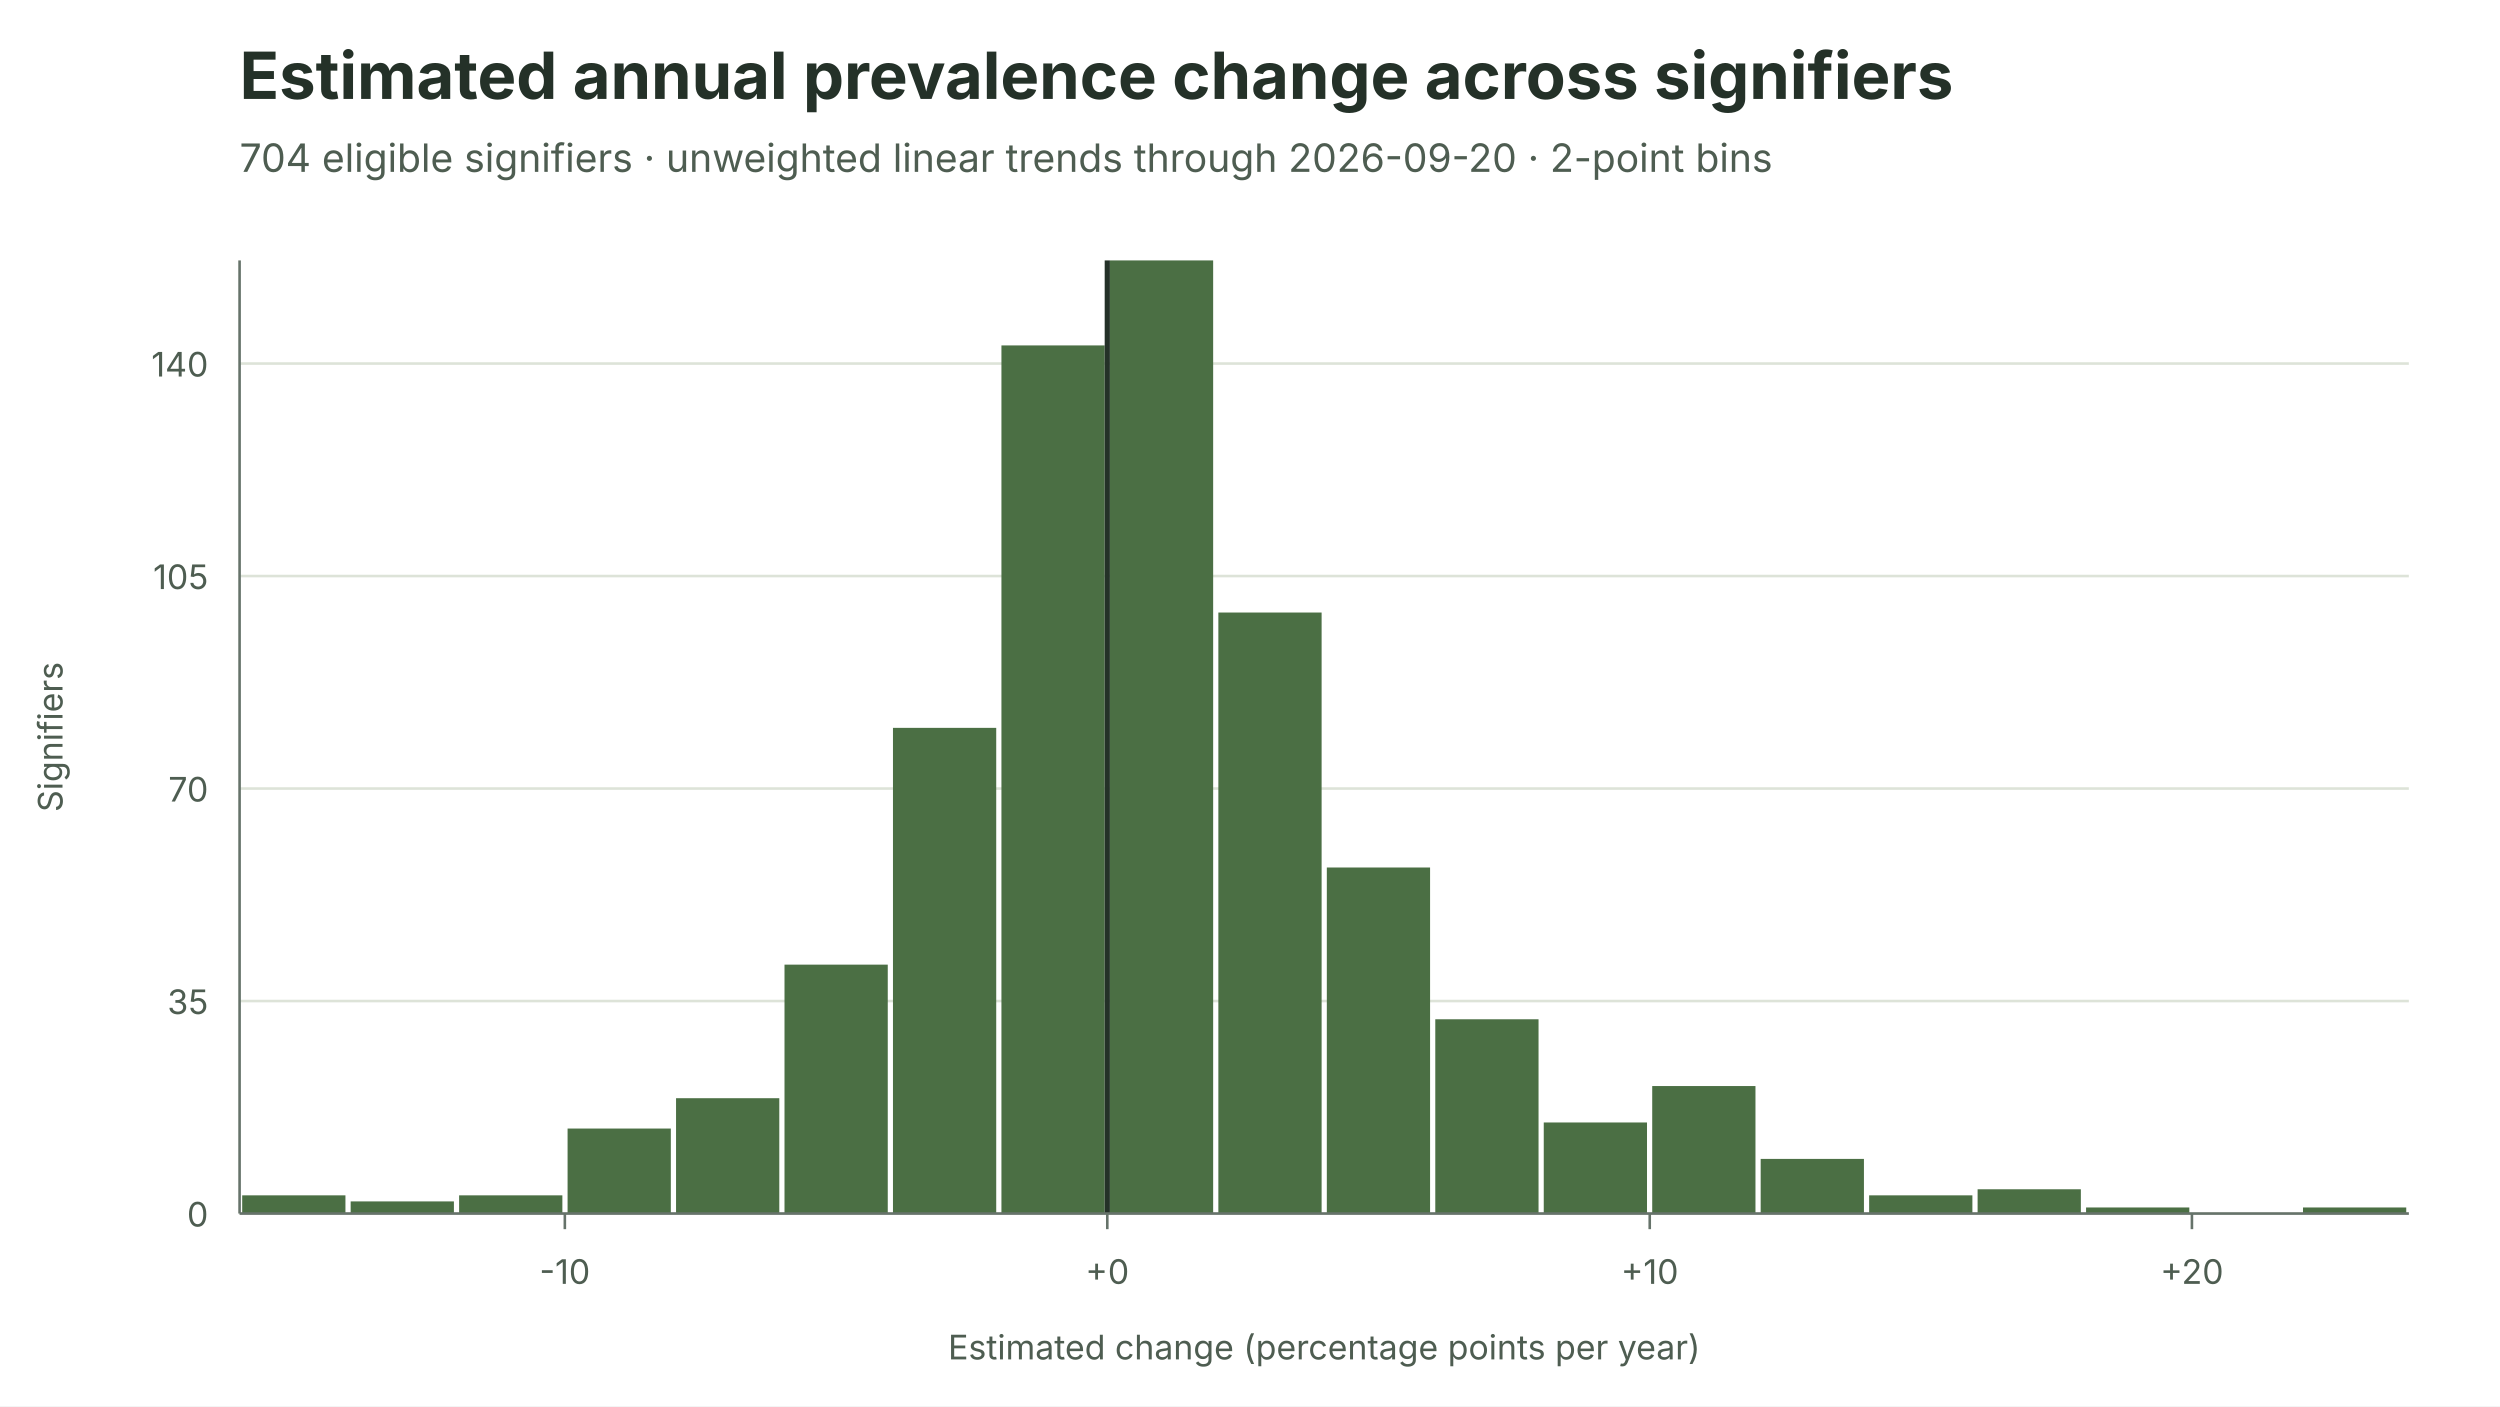
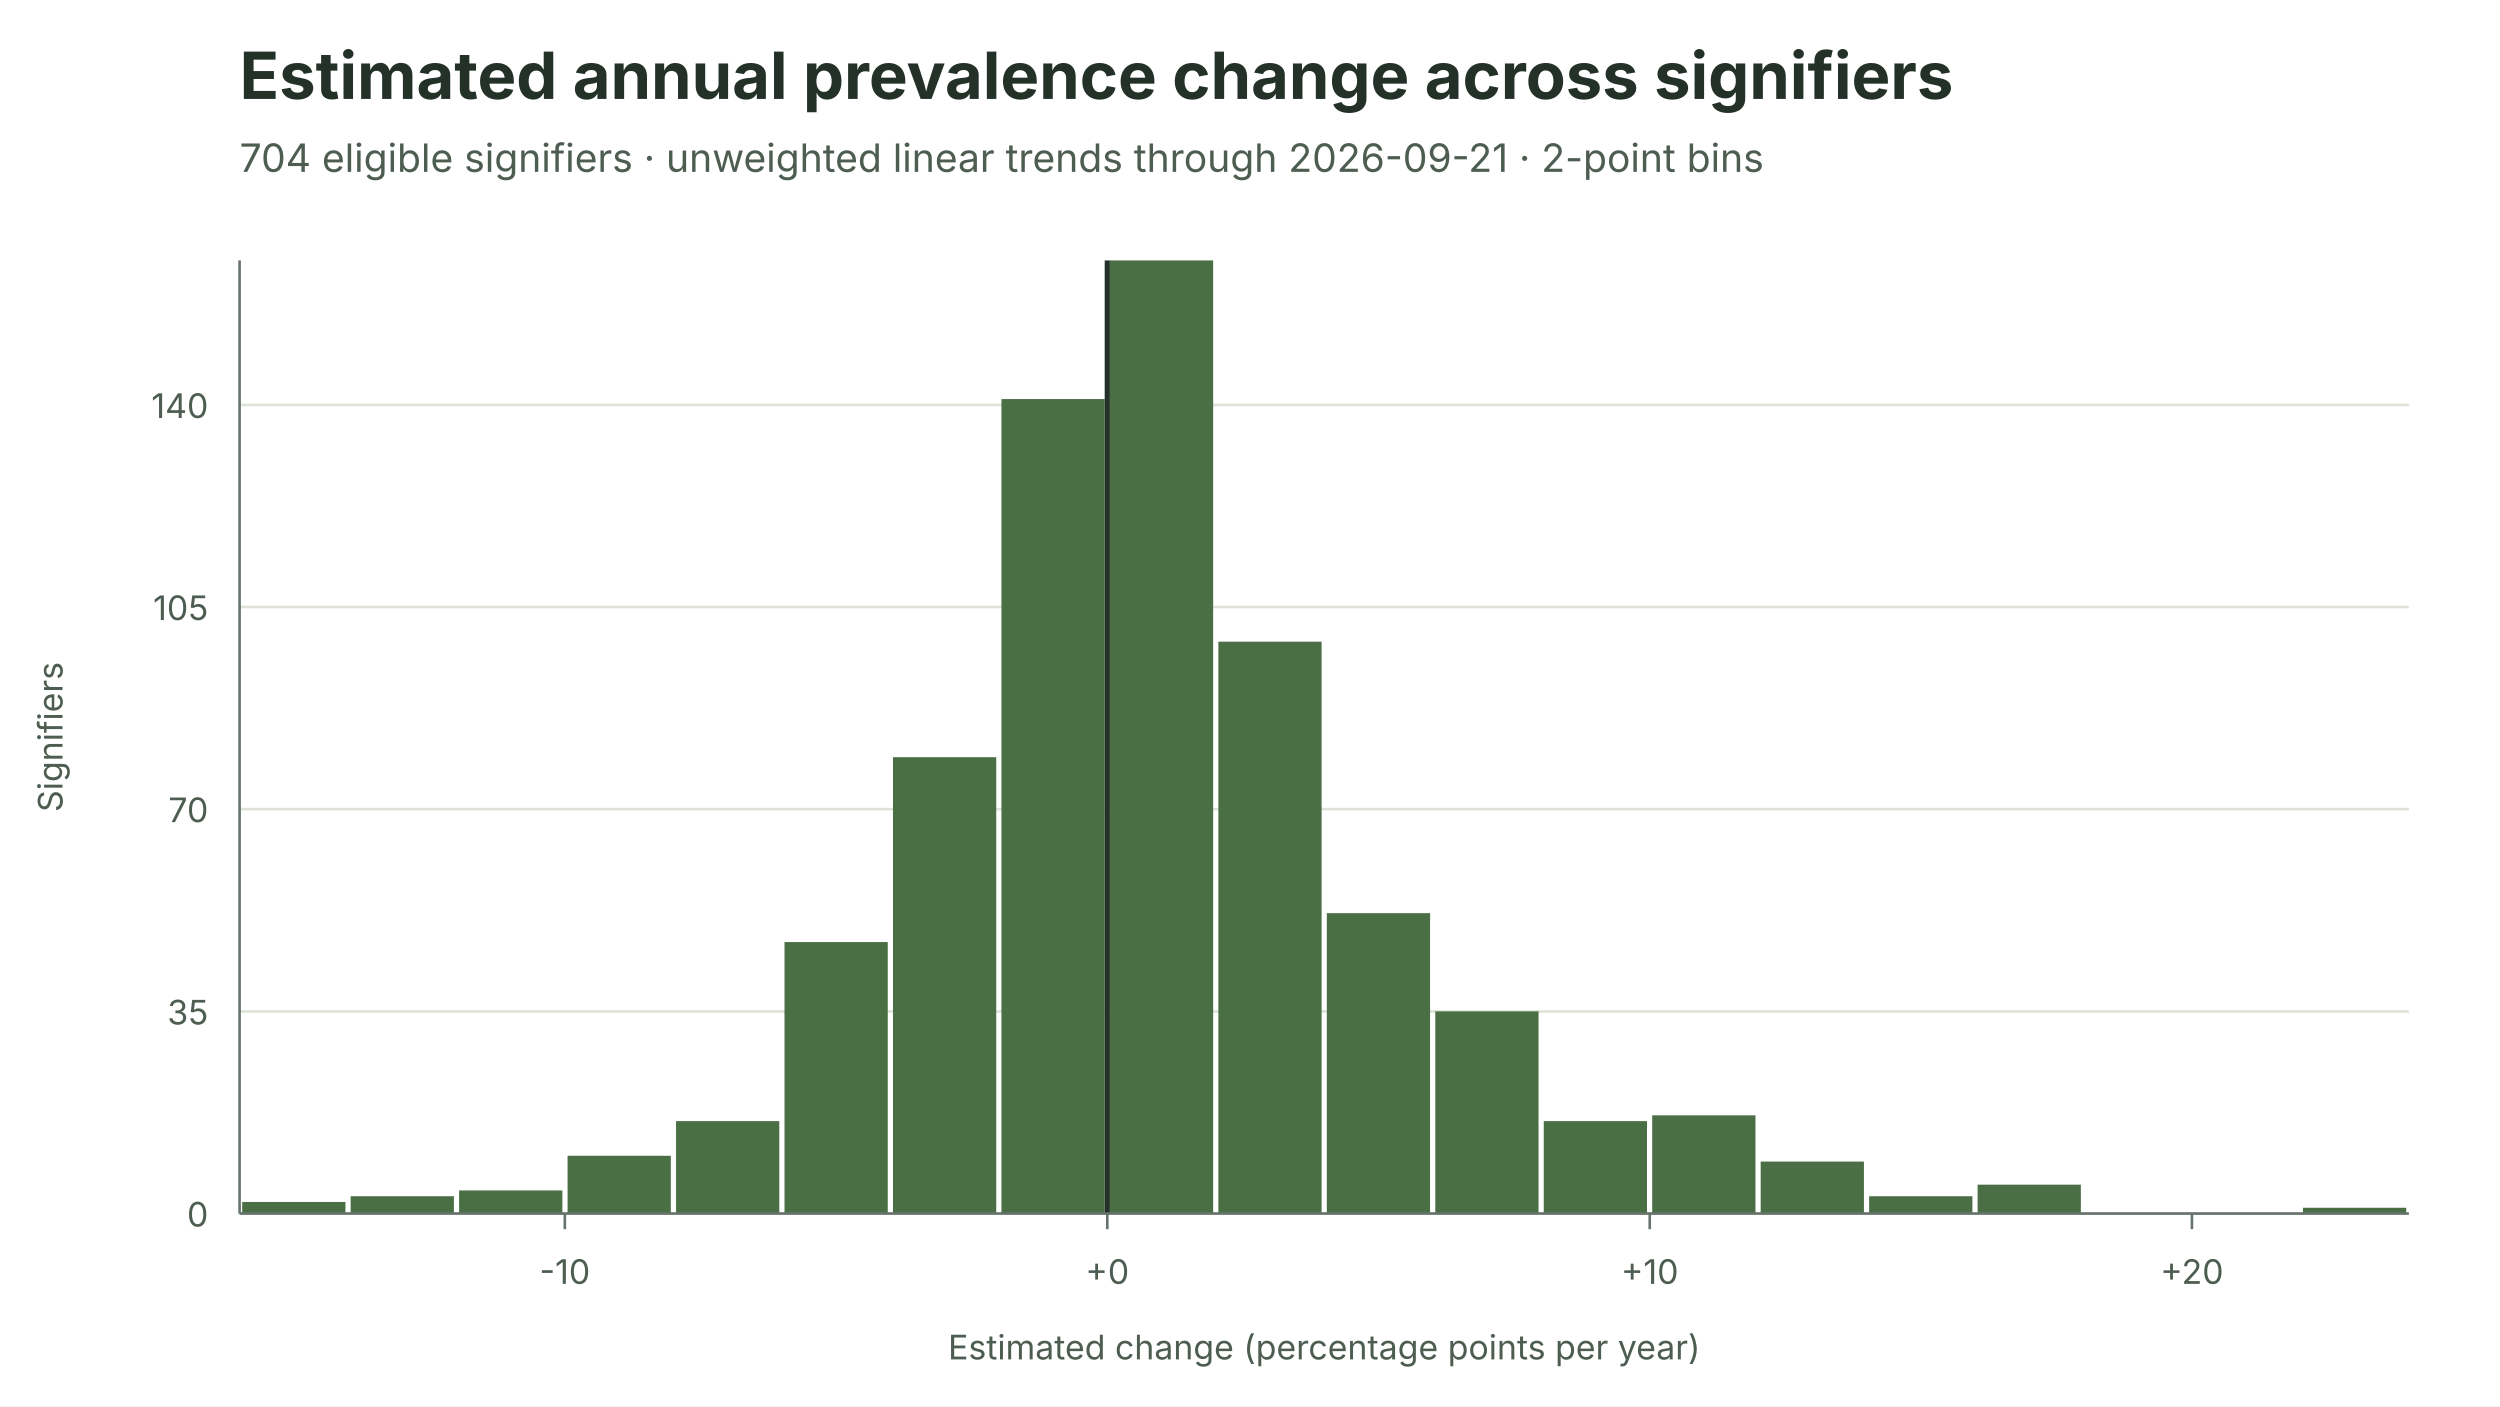
<svg xmlns="http://www.w3.org/2000/svg" width="960" height="540" viewBox="0 0 960 540" role="img" aria-labelledby="title desc">
  <rect width="960" height="540" fill="#ffffff" />
  <style>
    text { font-family: system-ui, -apple-system, sans-serif; fill: #243128; }
    .title { font-size: 25px; font-weight: 700; }
    .subtitle { font-size: 15px; fill: #4e5d51; }
    .axis { stroke: #66736a; stroke-width: 1; }
    .grid { stroke: #dde3d8; stroke-width: 1; }
    .tick { font-size: 13px; fill: #4e5d51; }
  </style>
  <text class="title" x="92" y="38">Estimated annual prevalence change across signifiers</text>
-   <text class="subtitle" x="92" y="66">704 eligible signifiers · unweighted linear trends through 2026-09-20 · 2-point bins</text>
+   <text class="subtitle" x="92" y="66">704 eligible signifiers · unweighted linear trends through 2026-09-21 · 2-point bins</text>
  <line class="grid" x1="92" y1="466.0" x2="925" y2="466.0" />
  <text class="tick" text-anchor="end" x="80" y="471.0">0</text>
-   <line class="grid" x1="92" y1="384.4" x2="925" y2="384.4" />
-   <text class="tick" text-anchor="end" x="80" y="389.4">35</text>
-   <line class="grid" x1="92" y1="302.8" x2="925" y2="302.8" />
-   <text class="tick" text-anchor="end" x="80" y="307.8">70</text>
-   <line class="grid" x1="92" y1="221.2" x2="925" y2="221.2" />
-   <text class="tick" text-anchor="end" x="80" y="226.2">105</text>
-   <line class="grid" x1="92" y1="139.6" x2="925" y2="139.6" />
-   <text class="tick" text-anchor="end" x="80" y="144.6">140</text>
-   <rect x="93.00" y="459.01" width="39.65" height="6.99" fill="#4B6F44" />
-   <rect x="134.65" y="461.34" width="39.65" height="4.66" fill="#4B6F44" />
-   <rect x="176.30" y="459.01" width="39.65" height="6.99" fill="#4B6F44" />
-   <rect x="217.95" y="433.36" width="39.65" height="32.64" fill="#4B6F44" />
-   <rect x="259.60" y="421.71" width="39.65" height="44.29" fill="#4B6F44" />
-   <rect x="301.25" y="370.42" width="39.65" height="95.58" fill="#4B6F44" />
-   <rect x="342.90" y="279.50" width="39.65" height="186.50" fill="#4B6F44" />
-   <rect x="384.55" y="132.64" width="39.65" height="333.36" fill="#4B6F44" />
+   <line class="grid" x1="92" y1="388.4" x2="925" y2="388.4" />
+   <text class="tick" text-anchor="end" x="80" y="393.4">35</text>
+   <line class="grid" x1="92" y1="310.7" x2="925" y2="310.7" />
+   <text class="tick" text-anchor="end" x="80" y="315.7">70</text>
+   <line class="grid" x1="92" y1="233.1" x2="925" y2="233.1" />
+   <text class="tick" text-anchor="end" x="80" y="238.1">105</text>
+   <line class="grid" x1="92" y1="155.5" x2="925" y2="155.5" />
+   <text class="tick" text-anchor="end" x="80" y="160.5">140</text>
+   <rect x="93.00" y="461.56" width="39.65" height="4.44" fill="#4B6F44" />
+   <rect x="134.65" y="459.35" width="39.65" height="6.65" fill="#4B6F44" />
+   <rect x="176.30" y="457.13" width="39.65" height="8.87" fill="#4B6F44" />
+   <rect x="217.95" y="443.82" width="39.65" height="22.18" fill="#4B6F44" />
+   <rect x="259.60" y="430.51" width="39.65" height="35.49" fill="#4B6F44" />
+   <rect x="301.25" y="361.75" width="39.65" height="104.25" fill="#4B6F44" />
+   <rect x="342.90" y="290.76" width="39.65" height="175.24" fill="#4B6F44" />
+   <rect x="384.55" y="153.24" width="39.65" height="312.76" fill="#4B6F44" />
  <rect x="426.20" y="100.00" width="39.65" height="366.00" fill="#4B6F44" />
-   <rect x="467.85" y="235.21" width="39.65" height="230.79" fill="#4B6F44" />
-   <rect x="509.50" y="333.12" width="39.65" height="132.88" fill="#4B6F44" />
-   <rect x="551.15" y="391.40" width="39.65" height="74.60" fill="#4B6F44" />
-   <rect x="592.80" y="431.03" width="39.65" height="34.97" fill="#4B6F44" />
-   <rect x="634.45" y="417.04" width="39.65" height="48.96" fill="#4B6F44" />
-   <rect x="676.10" y="445.02" width="39.65" height="20.98" fill="#4B6F44" />
-   <rect x="717.75" y="459.01" width="39.65" height="6.99" fill="#4B6F44" />
-   <rect x="759.40" y="456.68" width="39.65" height="9.32" fill="#4B6F44" />
-   <rect x="801.05" y="463.67" width="39.65" height="2.33" fill="#4B6F44" />
+   <rect x="467.85" y="246.40" width="39.65" height="219.60" fill="#4B6F44" />
+   <rect x="509.50" y="350.65" width="39.65" height="115.35" fill="#4B6F44" />
+   <rect x="551.15" y="388.36" width="39.65" height="77.64" fill="#4B6F44" />
+   <rect x="592.80" y="430.51" width="39.65" height="35.49" fill="#4B6F44" />
+   <rect x="634.45" y="428.29" width="39.65" height="37.71" fill="#4B6F44" />
+   <rect x="676.10" y="446.04" width="39.65" height="19.96" fill="#4B6F44" />
+   <rect x="717.75" y="459.35" width="39.65" height="6.65" fill="#4B6F44" />
+   <rect x="759.40" y="454.91" width="39.65" height="11.09" fill="#4B6F44" />
+   <rect x="801.05" y="466.00" width="39.65" height="0.00" fill="#4B6F44" />
  <rect x="842.70" y="466.00" width="39.65" height="0.00" fill="#4B6F44" />
-   <rect x="884.35" y="463.67" width="39.65" height="2.33" fill="#4B6F44" />
+   <rect x="884.35" y="463.78" width="39.65" height="2.22" fill="#4B6F44" />
  <line class="axis" x1="216.9" y1="466" x2="216.9" y2="472" />
  <text class="tick" text-anchor="middle" x="216.9" y="493">-10</text>
  <line class="axis" x1="425.2" y1="466" x2="425.2" y2="472" />
  <text class="tick" text-anchor="middle" x="425.2" y="493">+0</text>
  <line class="axis" x1="633.5" y1="466" x2="633.5" y2="472" />
  <text class="tick" text-anchor="middle" x="633.5" y="493">+10</text>
  <line class="axis" x1="841.7" y1="466" x2="841.7" y2="472" />
  <text class="tick" text-anchor="middle" x="841.7" y="493">+20</text>
  <line x1="425.2" y1="100" x2="425.2" y2="466" stroke="#243128" stroke-width="2" />
  <line class="axis" x1="92" y1="100" x2="92" y2="466" />
  <line class="axis" x1="92" y1="466" x2="925" y2="466" />
  <text class="tick" x="508.5" y="522" text-anchor="middle">Estimated change (percentage points per year)</text>
  <text class="tick" transform="translate(24 283.0) rotate(-90)" text-anchor="middle">Signifiers</text>
</svg>
